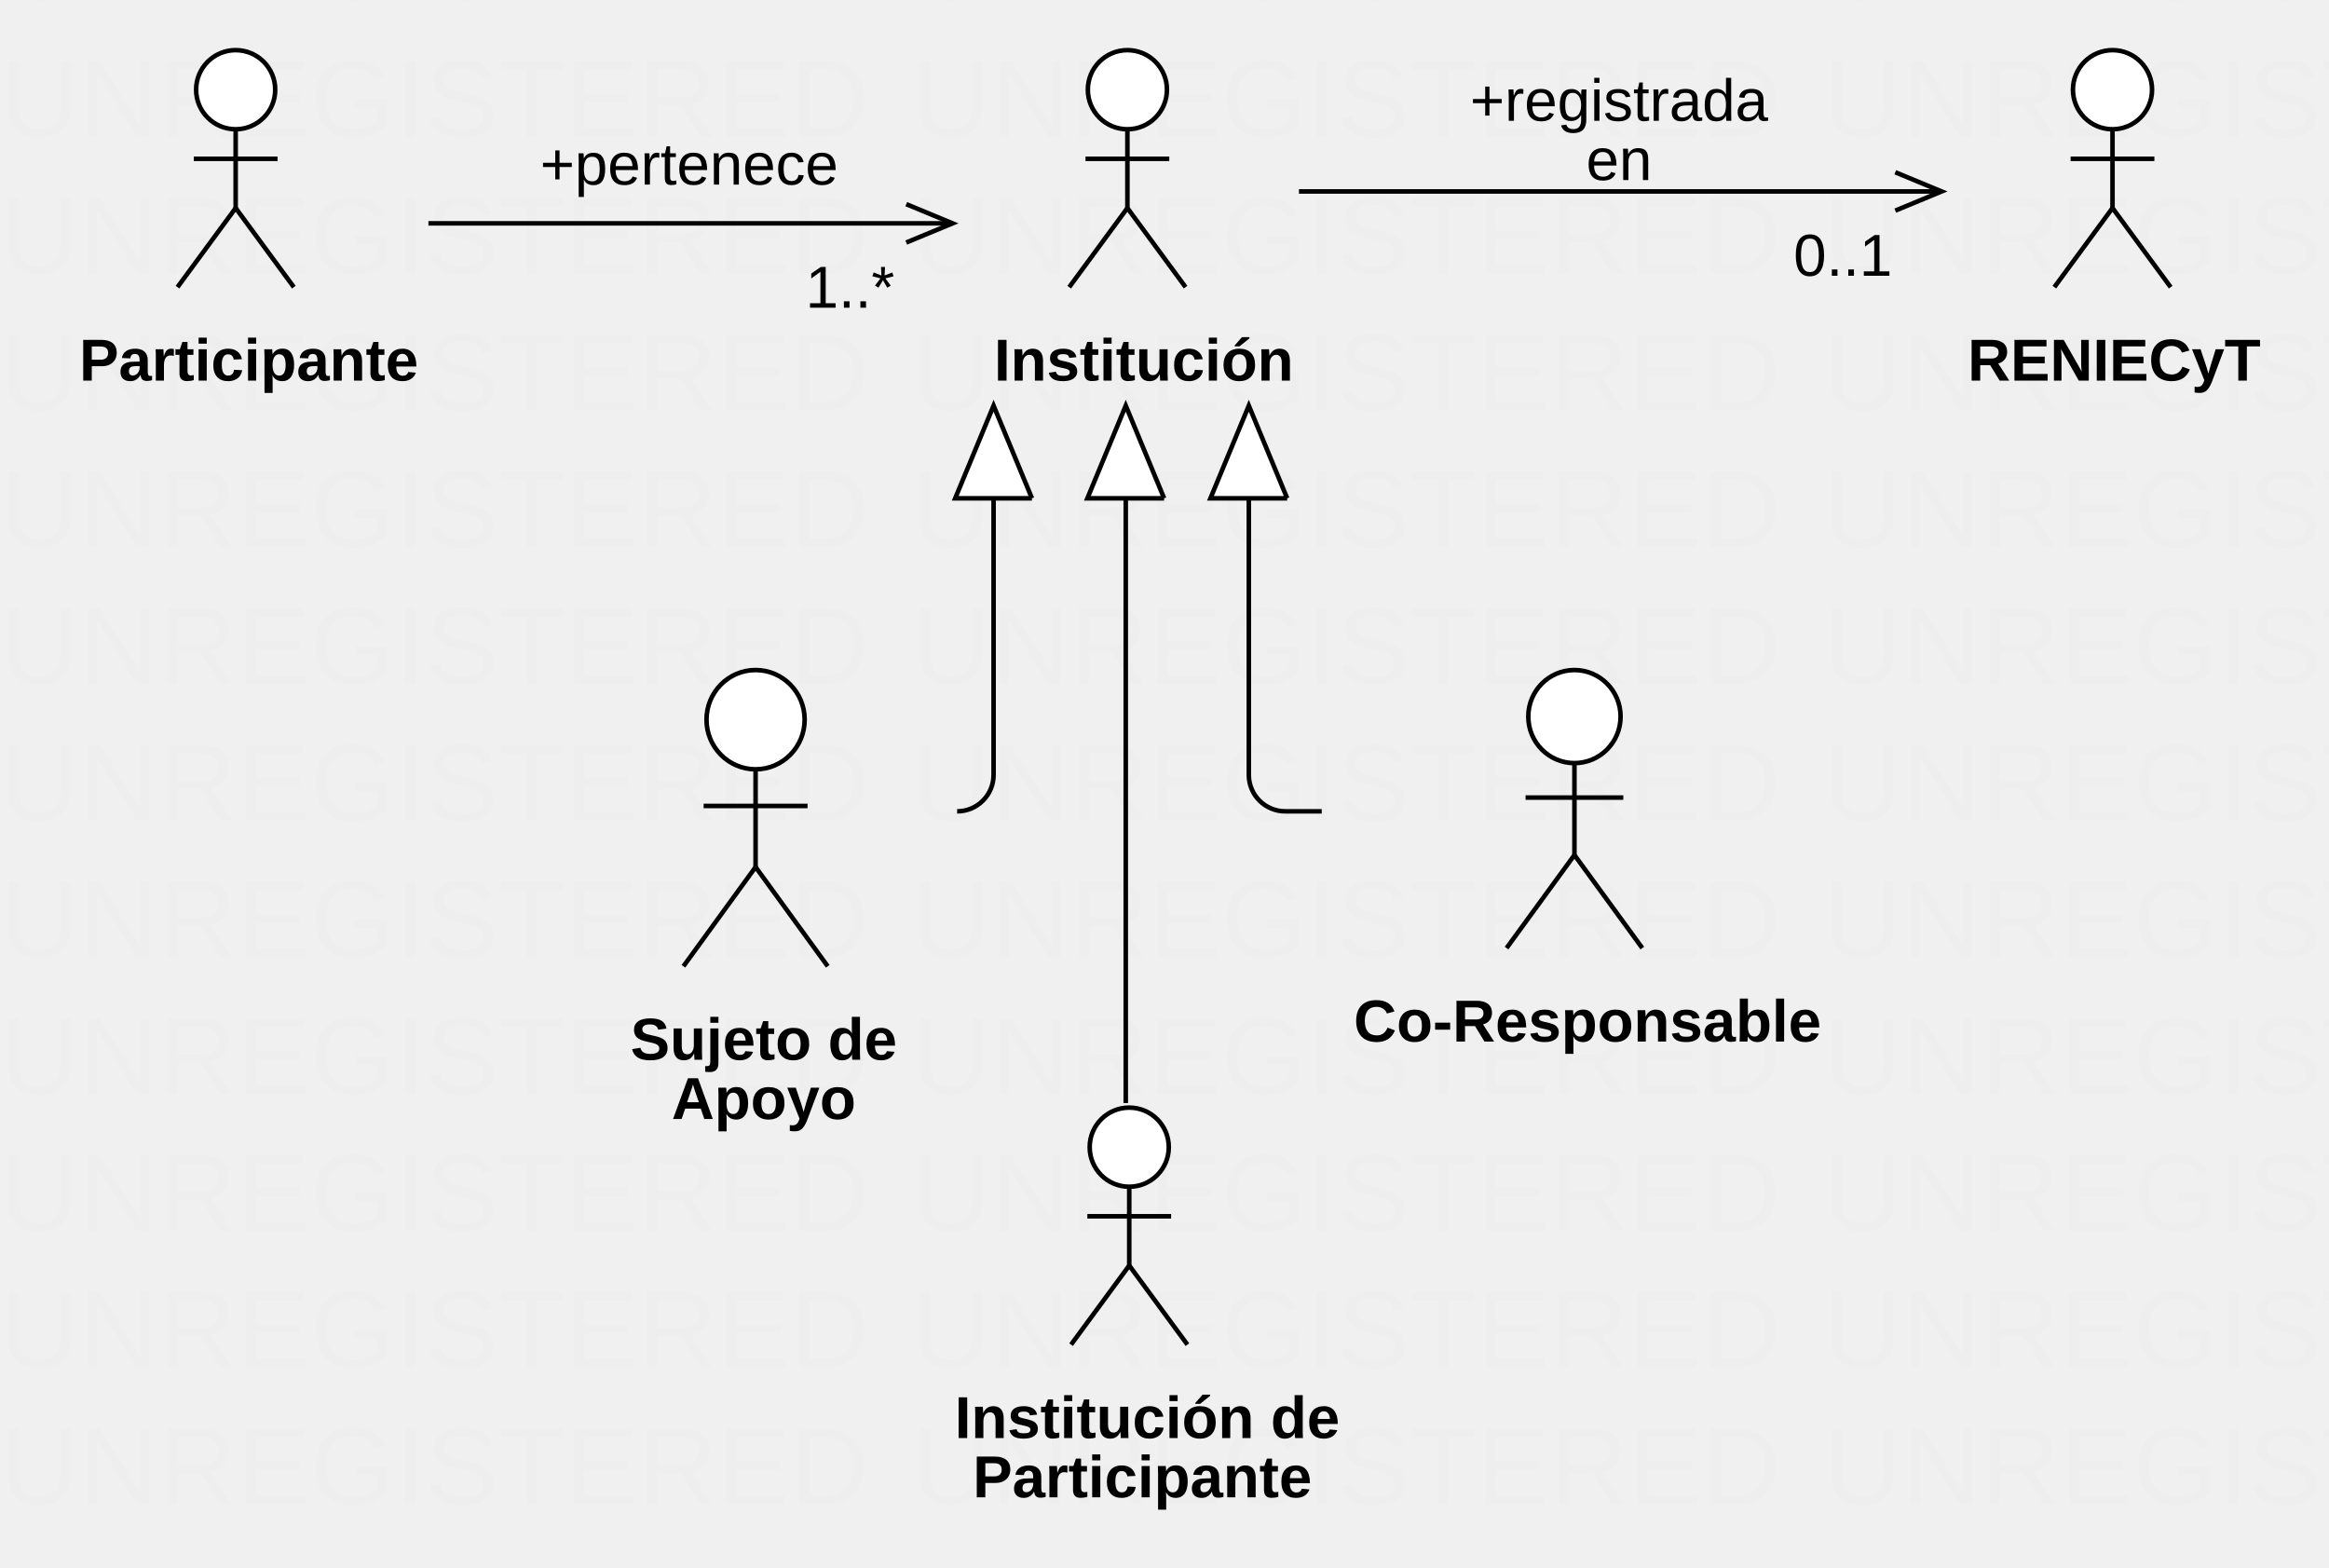
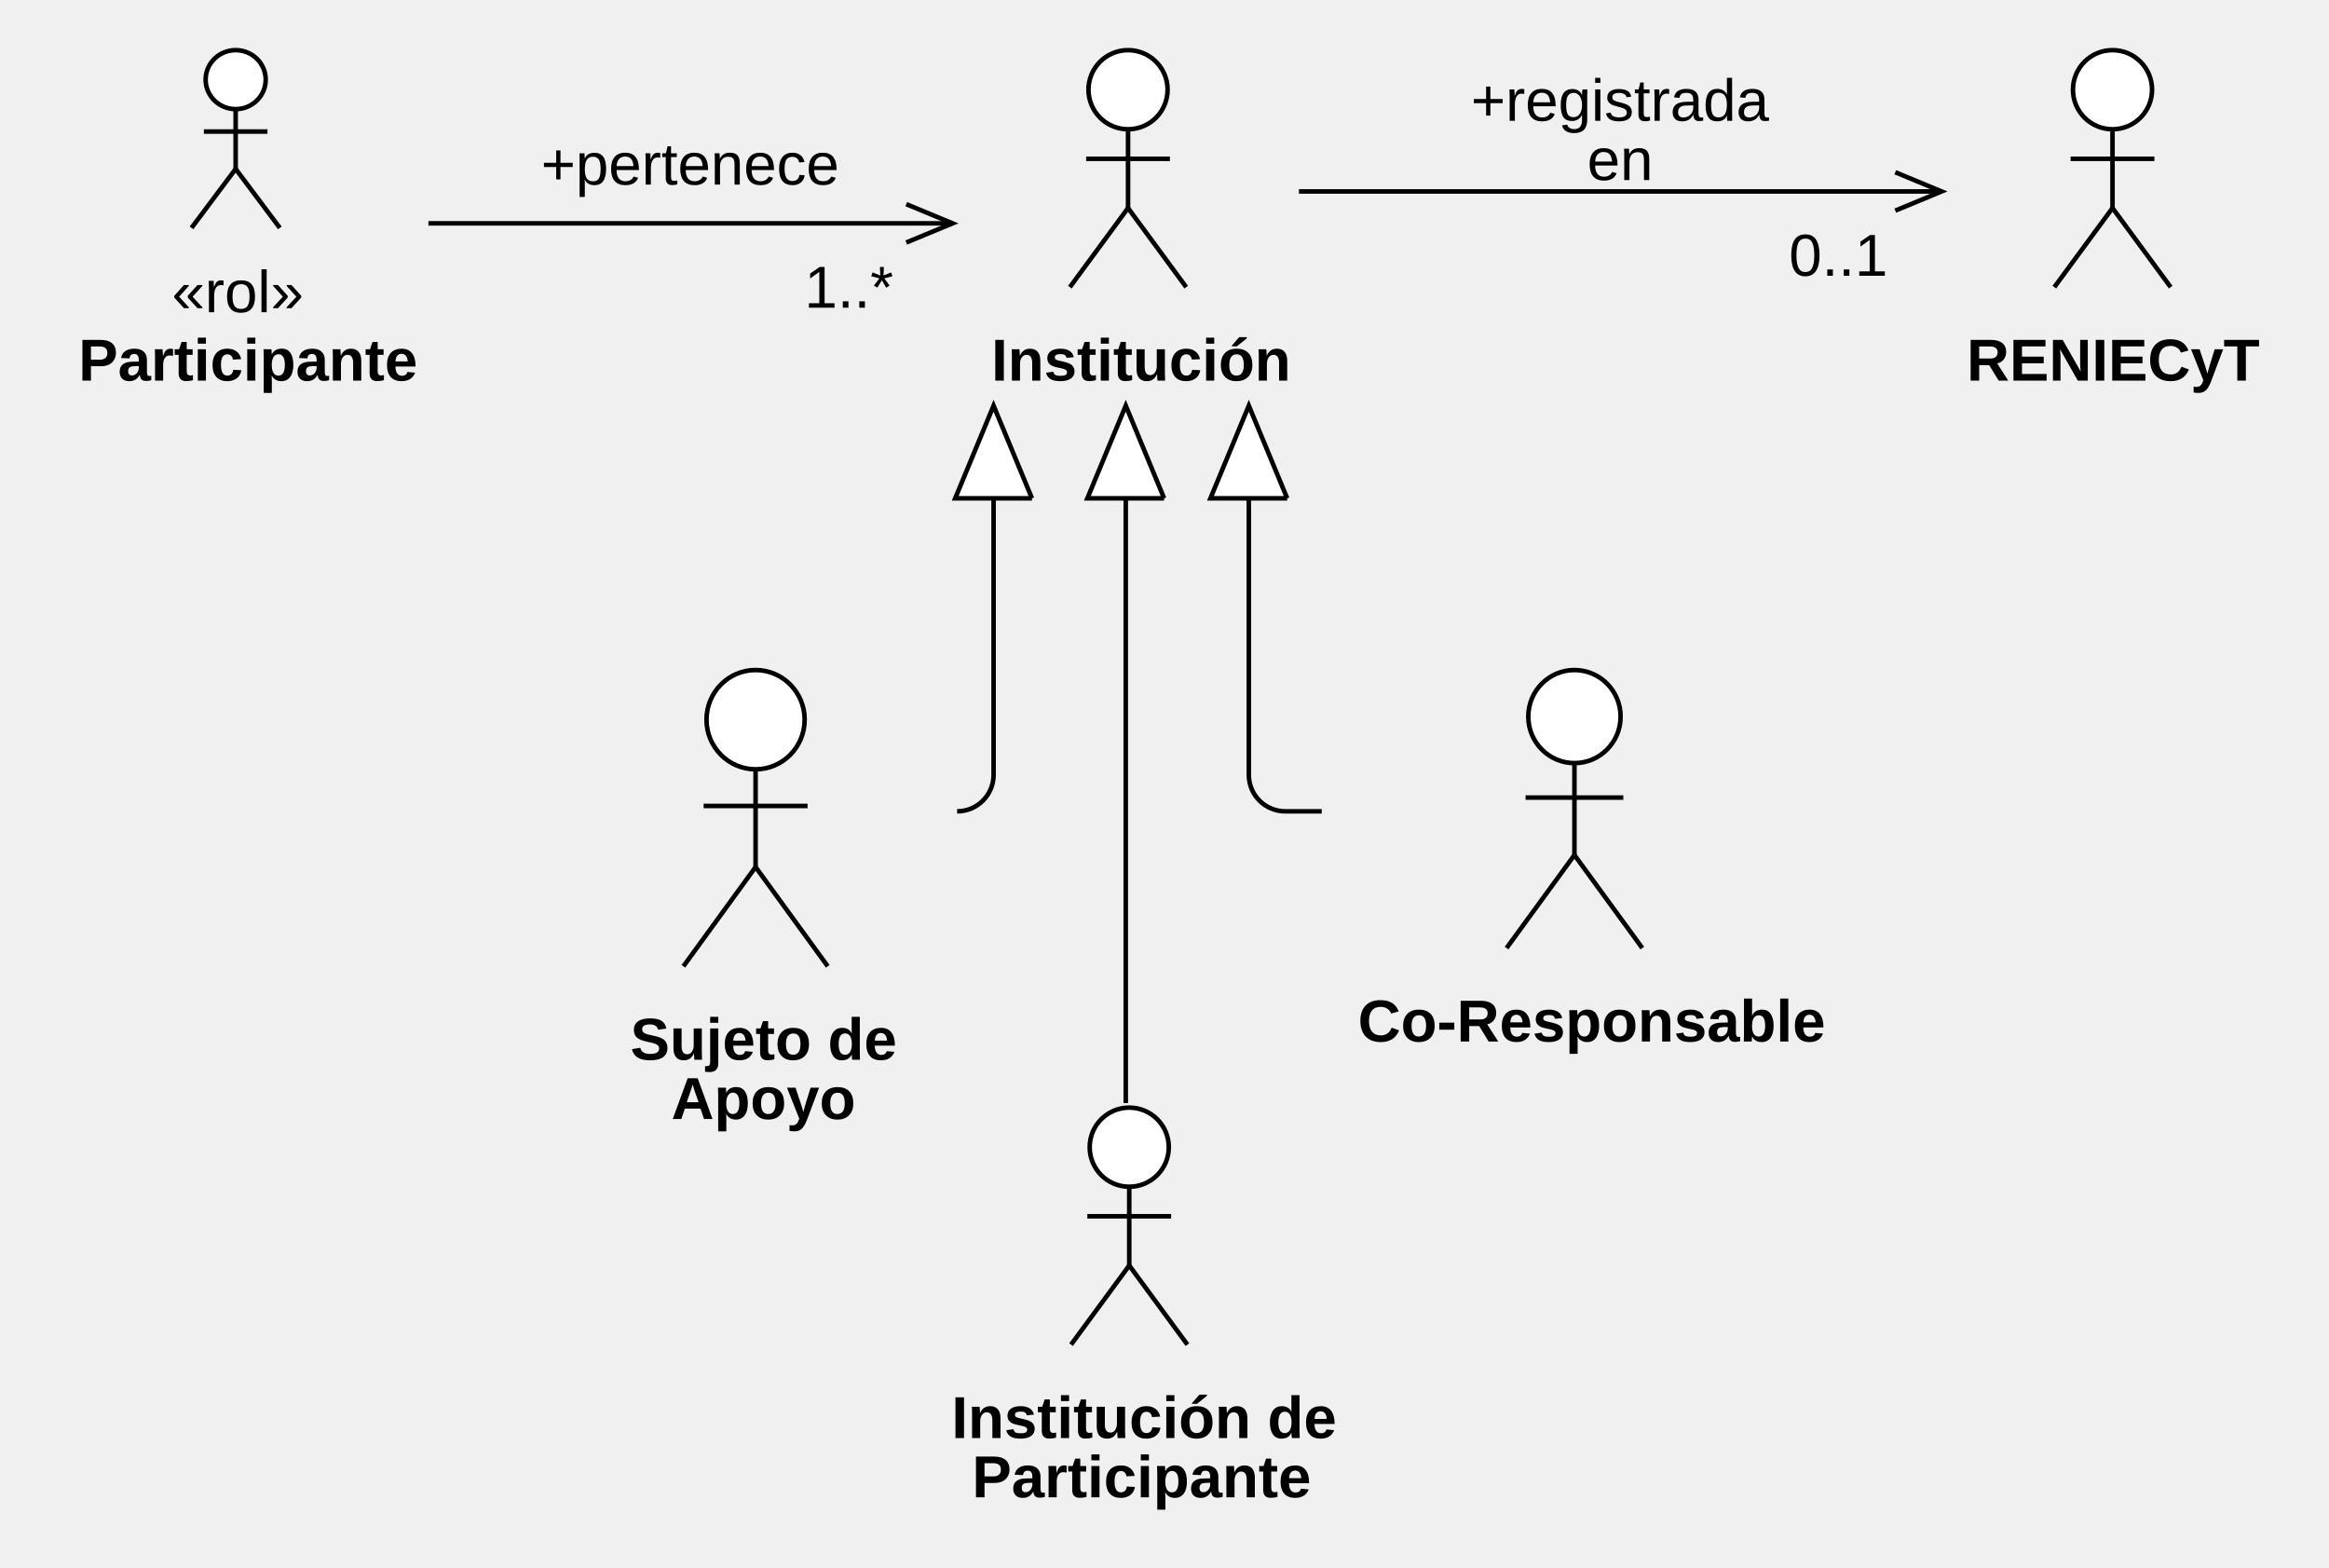
<svg xmlns="http://www.w3.org/2000/svg" version="1.1" width="511" height="344">
  <defs />
  <g>
-     <text fill="#eeeeee" stroke="none" font-family="Arial" font-size="24px" font-style="normal" font-weight="normal" text-decoration="none" x="0" y="0">UNREGISTERED</text>
-     <text fill="#eeeeee" stroke="none" font-family="Arial" font-size="24px" font-style="normal" font-weight="normal" text-decoration="none" x="0" y="30">UNREGISTERED</text>
-     <text fill="#eeeeee" stroke="none" font-family="Arial" font-size="24px" font-style="normal" font-weight="normal" text-decoration="none" x="0" y="60">UNREGISTERED</text>
-     <text fill="#eeeeee" stroke="none" font-family="Arial" font-size="24px" font-style="normal" font-weight="normal" text-decoration="none" x="0" y="90">UNREGISTERED</text>
-     <text fill="#eeeeee" stroke="none" font-family="Arial" font-size="24px" font-style="normal" font-weight="normal" text-decoration="none" x="0" y="120">UNREGISTERED</text>
-     <text fill="#eeeeee" stroke="none" font-family="Arial" font-size="24px" font-style="normal" font-weight="normal" text-decoration="none" x="0" y="150">UNREGISTERED</text>
-     <text fill="#eeeeee" stroke="none" font-family="Arial" font-size="24px" font-style="normal" font-weight="normal" text-decoration="none" x="0" y="180">UNREGISTERED</text>
-     <text fill="#eeeeee" stroke="none" font-family="Arial" font-size="24px" font-style="normal" font-weight="normal" text-decoration="none" x="0" y="210">UNREGISTERED</text>
-     <text fill="#eeeeee" stroke="none" font-family="Arial" font-size="24px" font-style="normal" font-weight="normal" text-decoration="none" x="0" y="240">UNREGISTERED</text>
-     <text fill="#eeeeee" stroke="none" font-family="Arial" font-size="24px" font-style="normal" font-weight="normal" text-decoration="none" x="0" y="270">UNREGISTERED</text>
-     <text fill="#eeeeee" stroke="none" font-family="Arial" font-size="24px" font-style="normal" font-weight="normal" text-decoration="none" x="0" y="300">UNREGISTERED</text>
-     <text fill="#eeeeee" stroke="none" font-family="Arial" font-size="24px" font-style="normal" font-weight="normal" text-decoration="none" x="0" y="330">UNREGISTERED</text>
-     <text fill="#eeeeee" stroke="none" font-family="Arial" font-size="24px" font-style="normal" font-weight="normal" text-decoration="none" x="200" y="0">UNREGISTERED</text>
-     <text fill="#eeeeee" stroke="none" font-family="Arial" font-size="24px" font-style="normal" font-weight="normal" text-decoration="none" x="200" y="30">UNREGISTERED</text>
-     <text fill="#eeeeee" stroke="none" font-family="Arial" font-size="24px" font-style="normal" font-weight="normal" text-decoration="none" x="200" y="60">UNREGISTERED</text>
-     <text fill="#eeeeee" stroke="none" font-family="Arial" font-size="24px" font-style="normal" font-weight="normal" text-decoration="none" x="200" y="90">UNREGISTERED</text>
-     <text fill="#eeeeee" stroke="none" font-family="Arial" font-size="24px" font-style="normal" font-weight="normal" text-decoration="none" x="200" y="120">UNREGISTERED</text>
-     <text fill="#eeeeee" stroke="none" font-family="Arial" font-size="24px" font-style="normal" font-weight="normal" text-decoration="none" x="200" y="150">UNREGISTERED</text>
-     <text fill="#eeeeee" stroke="none" font-family="Arial" font-size="24px" font-style="normal" font-weight="normal" text-decoration="none" x="200" y="180">UNREGISTERED</text>
-     <text fill="#eeeeee" stroke="none" font-family="Arial" font-size="24px" font-style="normal" font-weight="normal" text-decoration="none" x="200" y="210">UNREGISTERED</text>
-     <text fill="#eeeeee" stroke="none" font-family="Arial" font-size="24px" font-style="normal" font-weight="normal" text-decoration="none" x="200" y="240">UNREGISTERED</text>
-     <text fill="#eeeeee" stroke="none" font-family="Arial" font-size="24px" font-style="normal" font-weight="normal" text-decoration="none" x="200" y="270">UNREGISTERED</text>
-     <text fill="#eeeeee" stroke="none" font-family="Arial" font-size="24px" font-style="normal" font-weight="normal" text-decoration="none" x="200" y="300">UNREGISTERED</text>
-     <text fill="#eeeeee" stroke="none" font-family="Arial" font-size="24px" font-style="normal" font-weight="normal" text-decoration="none" x="200" y="330">UNREGISTERED</text>
-     <text fill="#eeeeee" stroke="none" font-family="Arial" font-size="24px" font-style="normal" font-weight="normal" text-decoration="none" x="400" y="0">UNREGISTERED</text>
-     <text fill="#eeeeee" stroke="none" font-family="Arial" font-size="24px" font-style="normal" font-weight="normal" text-decoration="none" x="400" y="30">UNREGISTERED</text>
-     <text fill="#eeeeee" stroke="none" font-family="Arial" font-size="24px" font-style="normal" font-weight="normal" text-decoration="none" x="400" y="60">UNREGISTERED</text>
-     <text fill="#eeeeee" stroke="none" font-family="Arial" font-size="24px" font-style="normal" font-weight="normal" text-decoration="none" x="400" y="90">UNREGISTERED</text>
-     <text fill="#eeeeee" stroke="none" font-family="Arial" font-size="24px" font-style="normal" font-weight="normal" text-decoration="none" x="400" y="120">UNREGISTERED</text>
-     <text fill="#eeeeee" stroke="none" font-family="Arial" font-size="24px" font-style="normal" font-weight="normal" text-decoration="none" x="400" y="150">UNREGISTERED</text>
-     <text fill="#eeeeee" stroke="none" font-family="Arial" font-size="24px" font-style="normal" font-weight="normal" text-decoration="none" x="400" y="180">UNREGISTERED</text>
-     <text fill="#eeeeee" stroke="none" font-family="Arial" font-size="24px" font-style="normal" font-weight="normal" text-decoration="none" x="400" y="210">UNREGISTERED</text>
-     <text fill="#eeeeee" stroke="none" font-family="Arial" font-size="24px" font-style="normal" font-weight="normal" text-decoration="none" x="400" y="240">UNREGISTERED</text>
-     <text fill="#eeeeee" stroke="none" font-family="Arial" font-size="24px" font-style="normal" font-weight="normal" text-decoration="none" x="400" y="270">UNREGISTERED</text>
-     <text fill="#eeeeee" stroke="none" font-family="Arial" font-size="24px" font-style="normal" font-weight="normal" text-decoration="none" x="400" y="300">UNREGISTERED</text>
-     <text fill="#eeeeee" stroke="none" font-family="Arial" font-size="24px" font-style="normal" font-weight="normal" text-decoration="none" x="400" y="330">UNREGISTERED</text>
-     <g transform="translate(-62,-38) scale(1,1)">
-       <path fill="#ffffff" stroke="none" d="M 300.679 57.68 C 300.679 52.886 304.565 49 309.359 49 C 314.152 49 318.038 52.886 318.038 57.68 C 318.038 62.474 314.152 66.36 309.359 66.36 C 304.565 66.36 300.679 62.474 300.679 57.68 Z" />
-     </g>
-     <g transform="translate(-62,-38) scale(1,1)">
-       <path fill="none" stroke="#000000" d="M 300.679 57.68 C 300.679 52.886 304.565 49 309.359 49 C 314.152 49 318.038 52.886 318.038 57.68 C 318.038 62.474 314.152 66.36 309.359 66.36 C 304.565 66.36 300.679 62.474 300.679 57.68 Z" stroke-miterlimit="10" />
-     </g>
-     <g transform="translate(-62,-38) scale(1,1)">
-       <path fill="none" stroke="#000000" d="M 309.359 66.36 L 309.359 83.64" stroke-miterlimit="10" />
-     </g>
-     <g transform="translate(-62,-38) scale(1,1)">
-       <path fill="none" stroke="#000000" d="M 300.169 72.84 L 318.548 72.84" stroke-miterlimit="10" />
-     </g>
-     <g transform="translate(-62,-38) scale(1,1)">
-       <path fill="none" stroke="#000000" d="M 309.359 83.64 L 296.595 101" stroke-miterlimit="10" />
-     </g>
-     <g transform="translate(-62,-38) scale(1,1)">
-       <path fill="none" stroke="#000000" d="M 309.359 83.64 L 322.122 101" stroke-miterlimit="10" />
-     </g>
-     <g transform="translate(-62,-38) scale(1,1)">
-       <g>
-         <path fill="none" stroke="none" />
-         <text fill="#000000" stroke="none" font-family="Arial" font-size="13px" font-style="normal" font-weight="bold" text-decoration="none" x="280.093" y="121.5">Institución</text>
+     <g transform="translate(-62,-38) scale(1,1)">
+       <path fill="#ffffff" stroke="none" d="M 300.821 57.68 C 300.821 52.886 304.707 49 309.5 49 C 314.293 49 318.179 52.886 318.179 57.68 C 318.179 62.474 314.293 66.36 309.5 66.36 C 304.707 66.36 300.821 62.474 300.821 57.68 Z" />
+     </g>
+     <g transform="translate(-62,-38) scale(1,1)">
+       <path fill="none" stroke="#000000" d="M 300.821 57.68 C 300.821 52.886 304.707 49 309.5 49 C 314.293 49 318.179 52.886 318.179 57.68 C 318.179 62.474 314.293 66.36 309.5 66.36 C 304.707 66.36 300.821 62.474 300.821 57.68 Z" stroke-miterlimit="10" />
+     </g>
+     <g transform="translate(-62,-38) scale(1,1)">
+       <path fill="none" stroke="#000000" d="M 309.5 66.36 L 309.5 83.64" stroke-miterlimit="10" />
+     </g>
+     <g transform="translate(-62,-38) scale(1,1)">
+       <path fill="none" stroke="#000000" d="M 300.31 72.84 L 318.69 72.84" stroke-miterlimit="10" />
+     </g>
+     <g transform="translate(-62,-38) scale(1,1)">
+       <path fill="none" stroke="#000000" d="M 309.5 83.64 L 296.736 101" stroke-miterlimit="10" />
+     </g>
+     <g transform="translate(-62,-38) scale(1,1)">
+       <path fill="none" stroke="#000000" d="M 309.5 83.64 L 322.264 101" stroke-miterlimit="10" />
+     </g>
+     <g transform="translate(-62,-38) scale(1,1)">
+       <g>
+         <path fill="none" stroke="none" />
+         <text fill="#000000" stroke="none" font-family="Arial" font-size="13px" font-style="normal" font-weight="bold" text-decoration="none" x="279.5" y="121.5">Institución</text>
      </g>
    </g>
    <g transform="translate(-62,-38) scale(1,1)">
      <path fill="#ffffff" stroke="none" d="M 217.011 195.89 C 217.011 189.876 221.832 185 227.78 185 C 233.727 185 238.548 189.876 238.548 195.89 C 238.548 201.904 233.727 206.78 227.78 206.78 C 221.832 206.78 217.011 201.904 217.011 195.89 Z" />
    </g>
    <g transform="translate(-62,-38) scale(1,1)">
      <path fill="none" stroke="#000000" d="M 217.011 195.89 C 217.011 189.876 221.832 185 227.78 185 C 233.727 185 238.548 189.876 238.548 195.89 C 238.548 201.904 233.727 206.78 227.78 206.78 C 221.832 206.78 217.011 201.904 217.011 195.89 Z" stroke-miterlimit="10" />
    </g>
    <g transform="translate(-62,-38) scale(1,1)">
      <path fill="none" stroke="#000000" d="M 227.78 206.78 L 227.78 228.22" stroke-miterlimit="10" />
    </g>
    <g transform="translate(-62,-38) scale(1,1)">
      <path fill="none" stroke="#000000" d="M 216.377 214.82 L 239.182 214.82" stroke-miterlimit="10" />
    </g>
    <g transform="translate(-62,-38) scale(1,1)">
      <path fill="none" stroke="#000000" d="M 227.78 228.22 L 211.943 250" stroke-miterlimit="10" />
    </g>
    <g transform="translate(-62,-38) scale(1,1)">
      <path fill="none" stroke="#000000" d="M 227.78 228.22 L 243.616 250" stroke-miterlimit="10" />
    </g>
    <g transform="translate(-62,-38) scale(1,1)">
      <g>
        <path fill="none" stroke="none" />
-         <text fill="#000000" stroke="none" font-family="Arial" font-size="13px" font-style="normal" font-weight="bold" text-decoration="none" x="200.313" y="270.5">Sujeto de</text>
-         <text fill="#000000" stroke="none" font-family="Arial" font-size="13px" font-style="normal" font-weight="bold" text-decoration="none" x="209.349" y="283.5">Apoyo</text>
+         <text fill="#000000" stroke="none" font-family="Arial" font-size="13px" font-style="normal" font-weight="bold" text-decoration="none" x="200.28" y="270.5">Sujeto de</text>
+         <text fill="#000000" stroke="none" font-family="Arial" font-size="13px" font-style="normal" font-weight="bold" text-decoration="none" x="209.28" y="283.5">Apoyo</text>
      </g>
    </g>
    <g transform="translate(-62,-38) scale(1,1)">
      <path fill="#ffffff" stroke="none" d="M 397.318 195.21 C 397.318 189.571 401.852 185 407.444 185 C 413.036 185 417.57 189.571 417.57 195.21 C 417.57 200.849 413.036 205.42 407.444 205.42 C 401.852 205.42 397.318 200.849 397.318 195.21 Z" />
    </g>
    <g transform="translate(-62,-38) scale(1,1)">
      <path fill="none" stroke="#000000" d="M 397.318 195.21 C 397.318 189.571 401.852 185 407.444 185 C 413.036 185 417.57 189.571 417.57 195.21 C 417.57 200.849 413.036 205.42 407.444 205.42 C 401.852 205.42 397.318 200.849 397.318 195.21 Z" stroke-miterlimit="10" />
    </g>
    <g transform="translate(-62,-38) scale(1,1)">
      <path fill="none" stroke="#000000" d="M 407.444 205.42 L 407.444 225.58" stroke-miterlimit="10" />
    </g>
    <g transform="translate(-62,-38) scale(1,1)">
      <path fill="none" stroke="#000000" d="M 396.723 212.98 L 418.166 212.98" stroke-miterlimit="10" />
    </g>
    <g transform="translate(-62,-38) scale(1,1)">
      <path fill="none" stroke="#000000" d="M 407.444 225.58 L 392.553 246" stroke-miterlimit="10" />
    </g>
    <g transform="translate(-62,-38) scale(1,1)">
      <path fill="none" stroke="#000000" d="M 407.444 225.58 L 422.335 246" stroke-miterlimit="10" />
    </g>
    <g transform="translate(-62,-38) scale(1,1)">
      <g>
        <path fill="none" stroke="none" />
-         <text fill="#000000" stroke="none" font-family="Arial" font-size="13px" font-style="normal" font-weight="bold" text-decoration="none" x="359.027" y="266.5">Co-Responsable</text>
+         <text fill="#000000" stroke="none" font-family="Arial" font-size="13px" font-style="normal" font-weight="bold" text-decoration="none" x="359.944" y="266.5">Co-Responsable</text>
      </g>
    </g>
    <g transform="translate(-62,-38) scale(1,1)">
      <path fill="none" stroke="#000000" d="M 272 216 L 272 216 M 272 216 A 8 8 0 0 0 280 208 L 280 127" stroke-miterlimit="10" />
    </g>
    <g transform="translate(-62,-38) scale(1,1)">
      <path fill="#FFFFFF" stroke="none" d="M 288.419 147.325 L 280 127 L 271.581 147.325" />
    </g>
    <g transform="translate(-62,-38) scale(1,1)">
      <path fill="none" stroke="#000000" d="M 288.419 147.325 L 280 127 L 271.581 147.325 L 288.419 147.325" stroke-miterlimit="10" />
    </g>
    <g transform="translate(-62,-38) scale(1,1)">
      <path fill="none" stroke="#000000" d="M 352 216 L 344 216 M 344 216 A 8 8 0 0 1 336 208 L 336 127" stroke-miterlimit="10" />
    </g>
    <g transform="translate(-62,-38) scale(1,1)">
      <path fill="#FFFFFF" stroke="none" d="M 344.419 147.325 L 336 127 L 327.581 147.325" />
    </g>
    <g transform="translate(-62,-38) scale(1,1)">
      <path fill="none" stroke="#000000" d="M 344.419 147.325 L 336 127 L 327.581 147.325 L 344.419 147.325" stroke-miterlimit="10" />
    </g>
    <g transform="translate(-62,-38) scale(1,1)">
      <path fill="#ffffff" stroke="none" d="M 516.821 57.68 C 516.821 52.886 520.707 49 525.5 49 C 530.293 49 534.179 52.886 534.179 57.68 C 534.179 62.474 530.293 66.36 525.5 66.36 C 520.707 66.36 516.821 62.474 516.821 57.68 Z" />
    </g>
    <g transform="translate(-62,-38) scale(1,1)">
      <path fill="none" stroke="#000000" d="M 516.821 57.68 C 516.821 52.886 520.707 49 525.5 49 C 530.293 49 534.179 52.886 534.179 57.68 C 534.179 62.474 530.293 66.36 525.5 66.36 C 520.707 66.36 516.821 62.474 516.821 57.68 Z" stroke-miterlimit="10" />
    </g>
    <g transform="translate(-62,-38) scale(1,1)">
      <path fill="none" stroke="#000000" d="M 525.5 66.36 L 525.5 83.64" stroke-miterlimit="10" />
    </g>
    <g transform="translate(-62,-38) scale(1,1)">
      <path fill="none" stroke="#000000" d="M 516.31 72.84 L 534.69 72.84" stroke-miterlimit="10" />
    </g>
    <g transform="translate(-62,-38) scale(1,1)">
      <path fill="none" stroke="#000000" d="M 525.5 83.64 L 512.736 101" stroke-miterlimit="10" />
    </g>
    <g transform="translate(-62,-38) scale(1,1)">
      <path fill="none" stroke="#000000" d="M 525.5 83.64 L 538.264 101" stroke-miterlimit="10" />
    </g>
    <g transform="translate(-62,-38) scale(1,1)">
      <g>
        <path fill="none" stroke="none" />
-         <text fill="#000000" stroke="none" font-family="Arial" font-size="13px" font-style="normal" font-weight="bold" text-decoration="none" x="493.72" y="121.5">RENIECyT</text>
+         <text fill="#000000" stroke="none" font-family="Arial" font-size="13px" font-style="normal" font-weight="bold" text-decoration="none" x="493.5" y="121.5">RENIECyT</text>
      </g>
    </g>
    <g transform="translate(-62,-38) scale(1,1)">
      <path fill="none" stroke="#000000" d="M 347 80 L 488 80" stroke-miterlimit="10" />
    </g>
    <g transform="translate(-62,-38) scale(1,1)">
      <path fill="none" stroke="#000000" d="M 477.837 84.21 L 488 80 L 477.837 75.79" stroke-miterlimit="10" />
    </g>
    <g transform="translate(-62,-38) scale(1,1)">
      <g>
        <path fill="none" stroke="none" />
-         <text fill="#000000" stroke="none" font-family="Arial" font-size="13px" font-style="normal" font-weight="normal" text-decoration="none" x="384.536" y="64.5">+registrada</text>
-         <text fill="#000000" stroke="none" font-family="Arial" font-size="13px" font-style="normal" font-weight="normal" text-decoration="none" x="410.006" y="77.5">en</text>
-       </g>
-     </g>
-     <g transform="translate(-62,-38) scale(1,1)">
-       <g>
-         <path fill="none" stroke="none" />
-         <text fill="#000000" stroke="none" font-family="Arial" font-size="13px" font-style="normal" font-weight="normal" text-decoration="none" x="455.5" y="98.5">0..1</text>
+         <text fill="#000000" stroke="none" font-family="Arial" font-size="13px" font-style="normal" font-weight="normal" text-decoration="none" x="384.736" y="64.5">+registrada</text>
+         <text fill="#000000" stroke="none" font-family="Arial" font-size="13px" font-style="normal" font-weight="normal" text-decoration="none" x="410.236" y="77.5">en</text>
+       </g>
+     </g>
+     <g transform="translate(-62,-38) scale(1,1)">
+       <g>
+         <path fill="none" stroke="none" />
+         <text fill="#000000" stroke="none" font-family="Arial" font-size="13px" font-style="normal" font-weight="normal" text-decoration="none" x="454.5" y="98.5">0..1</text>
      </g>
    </g>
    <g transform="translate(-62,-38) scale(1,1)">
      <path fill="#ffffff" stroke="none" d="M 301.083 289.68 C 301.083 284.886 304.969 281 309.763 281 C 314.556 281 318.442 284.886 318.442 289.68 C 318.442 294.474 314.556 298.36 309.763 298.36 C 304.969 298.36 301.083 294.474 301.083 289.68 Z" />
    </g>
    <g transform="translate(-62,-38) scale(1,1)">
      <path fill="none" stroke="#000000" d="M 301.083 289.68 C 301.083 284.886 304.969 281 309.763 281 C 314.556 281 318.442 284.886 318.442 289.68 C 318.442 294.474 314.556 298.36 309.763 298.36 C 304.969 298.36 301.083 294.474 301.083 289.68 Z" stroke-miterlimit="10" />
    </g>
    <g transform="translate(-62,-38) scale(1,1)">
      <path fill="none" stroke="#000000" d="M 309.763 298.36 L 309.763 315.64" stroke-miterlimit="10" />
    </g>
    <g transform="translate(-62,-38) scale(1,1)">
      <path fill="none" stroke="#000000" d="M 300.573 304.84 L 318.953 304.84" stroke-miterlimit="10" />
    </g>
    <g transform="translate(-62,-38) scale(1,1)">
      <path fill="none" stroke="#000000" d="M 309.763 315.64 L 296.999 333" stroke-miterlimit="10" />
    </g>
    <g transform="translate(-62,-38) scale(1,1)">
      <path fill="none" stroke="#000000" d="M 309.763 315.64 L 322.526 333" stroke-miterlimit="10" />
    </g>
    <g transform="translate(-62,-38) scale(1,1)">
      <g>
        <path fill="none" stroke="none" />
-         <text fill="#000000" stroke="none" font-family="Arial" font-size="13px" font-style="normal" font-weight="bold" text-decoration="none" x="271.461" y="353.5">Institución de</text>
-         <text fill="#000000" stroke="none" font-family="Arial" font-size="13px" font-style="normal" font-weight="bold" text-decoration="none" x="275.438" y="366.5">Participante</text>
+         <text fill="#000000" stroke="none" font-family="Arial" font-size="13px" font-style="normal" font-weight="bold" text-decoration="none" x="270.763" y="353.5">Institución de</text>
+         <text fill="#000000" stroke="none" font-family="Arial" font-size="13px" font-style="normal" font-weight="bold" text-decoration="none" x="275.263" y="366.5">Participante</text>
      </g>
    </g>
    <g transform="translate(-62,-38) scale(1,1)">
      <path fill="none" stroke="#000000" d="M 309 280 L 309 127" stroke-miterlimit="10" />
    </g>
    <g transform="translate(-62,-38) scale(1,1)">
      <path fill="#FFFFFF" stroke="none" d="M 317.419 147.325 L 309 127 L 300.581 147.325" />
    </g>
    <g transform="translate(-62,-38) scale(1,1)">
      <path fill="none" stroke="#000000" d="M 317.419 147.325 L 309 127 L 300.581 147.325 L 317.419 147.325" stroke-miterlimit="10" />
    </g>
    <g transform="translate(-62,-38) scale(1,1)">
-       <path fill="#ffffff" stroke="none" d="M 105.028 57.68 C 105.028 52.886 108.913 49 113.707 49 C 118.5 49 122.386 52.886 122.386 57.68 C 122.386 62.474 118.5 66.36 113.707 66.36 C 108.913 66.36 105.028 62.474 105.028 57.68 Z" />
-     </g>
-     <g transform="translate(-62,-38) scale(1,1)">
-       <path fill="none" stroke="#000000" d="M 105.028 57.68 C 105.028 52.886 108.913 49 113.707 49 C 118.5 49 122.386 52.886 122.386 57.68 C 122.386 62.474 118.5 66.36 113.707 66.36 C 108.913 66.36 105.028 62.474 105.028 57.68 Z" stroke-miterlimit="10" />
-     </g>
-     <g transform="translate(-62,-38) scale(1,1)">
-       <path fill="none" stroke="#000000" d="M 113.707 66.36 L 113.707 83.64" stroke-miterlimit="10" />
-     </g>
-     <g transform="translate(-62,-38) scale(1,1)">
-       <path fill="none" stroke="#000000" d="M 104.517 72.84 L 122.897 72.84" stroke-miterlimit="10" />
-     </g>
-     <g transform="translate(-62,-38) scale(1,1)">
-       <path fill="none" stroke="#000000" d="M 113.707 83.64 L 100.943 101" stroke-miterlimit="10" />
-     </g>
-     <g transform="translate(-62,-38) scale(1,1)">
-       <path fill="none" stroke="#000000" d="M 113.707 83.64 L 126.47 101" stroke-miterlimit="10" />
-     </g>
-     <g transform="translate(-62,-38) scale(1,1)">
-       <g>
-         <path fill="none" stroke="none" />
-         <text fill="#000000" stroke="none" font-family="Arial" font-size="13px" font-style="normal" font-weight="bold" text-decoration="none" x="79.382" y="121.5">Participante</text>
+       <path fill="#ffffff" stroke="none" d="M 107.117 55.47 C 107.117 51.897 110.067 49 113.707 49 C 117.346 49 120.297 51.897 120.297 55.47 C 120.297 59.043 117.346 61.94 113.707 61.94 C 110.067 61.94 107.117 59.043 107.117 55.47 Z" />
+     </g>
+     <g transform="translate(-62,-38) scale(1,1)">
+       <path fill="none" stroke="#000000" d="M 107.117 55.47 C 107.117 51.897 110.067 49 113.707 49 C 117.346 49 120.297 51.897 120.297 55.47 C 120.297 59.043 117.346 61.94 113.707 61.94 C 110.067 61.94 107.117 59.043 107.117 55.47 Z" stroke-miterlimit="10" />
+     </g>
+     <g transform="translate(-62,-38) scale(1,1)">
+       <path fill="none" stroke="#000000" d="M 113.707 61.94 L 113.707 75.06" stroke-miterlimit="10" />
+     </g>
+     <g transform="translate(-62,-38) scale(1,1)">
+       <path fill="none" stroke="#000000" d="M 106.729 66.86 L 120.684 66.86" stroke-miterlimit="10" />
+     </g>
+     <g transform="translate(-62,-38) scale(1,1)">
+       <path fill="none" stroke="#000000" d="M 113.707 75.06 L 104.016 88" stroke-miterlimit="10" />
+     </g>
+     <g transform="translate(-62,-38) scale(1,1)">
+       <path fill="none" stroke="#000000" d="M 113.707 75.06 L 123.398 88" stroke-miterlimit="10" />
+     </g>
+     <g transform="translate(-62,-38) scale(1,1)">
+       <g>
+         <path fill="none" stroke="none" />
+         <text fill="#000000" stroke="none" font-family="Arial" font-size="13px" font-style="normal" font-weight="normal" text-decoration="none" x="99.707" y="106.5">«rol»</text>
+       </g>
+     </g>
+     <g transform="translate(-62,-38) scale(1,1)">
+       <g>
+         <path fill="none" stroke="none" />
+         <text fill="#000000" stroke="none" font-family="Arial" font-size="13px" font-style="normal" font-weight="bold" text-decoration="none" x="79.207" y="121.5">Participante</text>
      </g>
    </g>
    <g transform="translate(-62,-38) scale(1,1)">
      <path fill="none" stroke="#000000" d="M 156 87 L 271 87" stroke-miterlimit="10" />
    </g>
    <g transform="translate(-62,-38) scale(1,1)">
      <path fill="none" stroke="#000000" d="M 260.837 91.21 L 271 87 L 260.837 82.79" stroke-miterlimit="10" />
    </g>
    <g transform="translate(-62,-38) scale(1,1)">
      <g>
        <path fill="none" stroke="none" />
-         <text fill="#000000" stroke="none" font-family="Arial" font-size="13px" font-style="normal" font-weight="normal" text-decoration="none" x="180.5" y="78.5">+pertenece</text>
-       </g>
-     </g>
-     <g transform="translate(-62,-38) scale(1,1)">
-       <g>
-         <path fill="none" stroke="none" />
-         <text fill="#000000" stroke="none" font-family="Arial" font-size="13px" font-style="normal" font-weight="normal" text-decoration="none" x="238.744" y="105.5">1..*</text>
+         <text fill="#000000" stroke="none" font-family="Arial" font-size="13px" font-style="normal" font-weight="normal" text-decoration="none" x="180.706" y="78.5">+pertenece</text>
+       </g>
+     </g>
+     <g transform="translate(-62,-38) scale(1,1)">
+       <g>
+         <path fill="none" stroke="none" />
+         <text fill="#000000" stroke="none" font-family="Arial" font-size="13px" font-style="normal" font-weight="normal" text-decoration="none" x="238.5" y="105.5">1..*</text>
      </g>
    </g>
  </g>
</svg>
